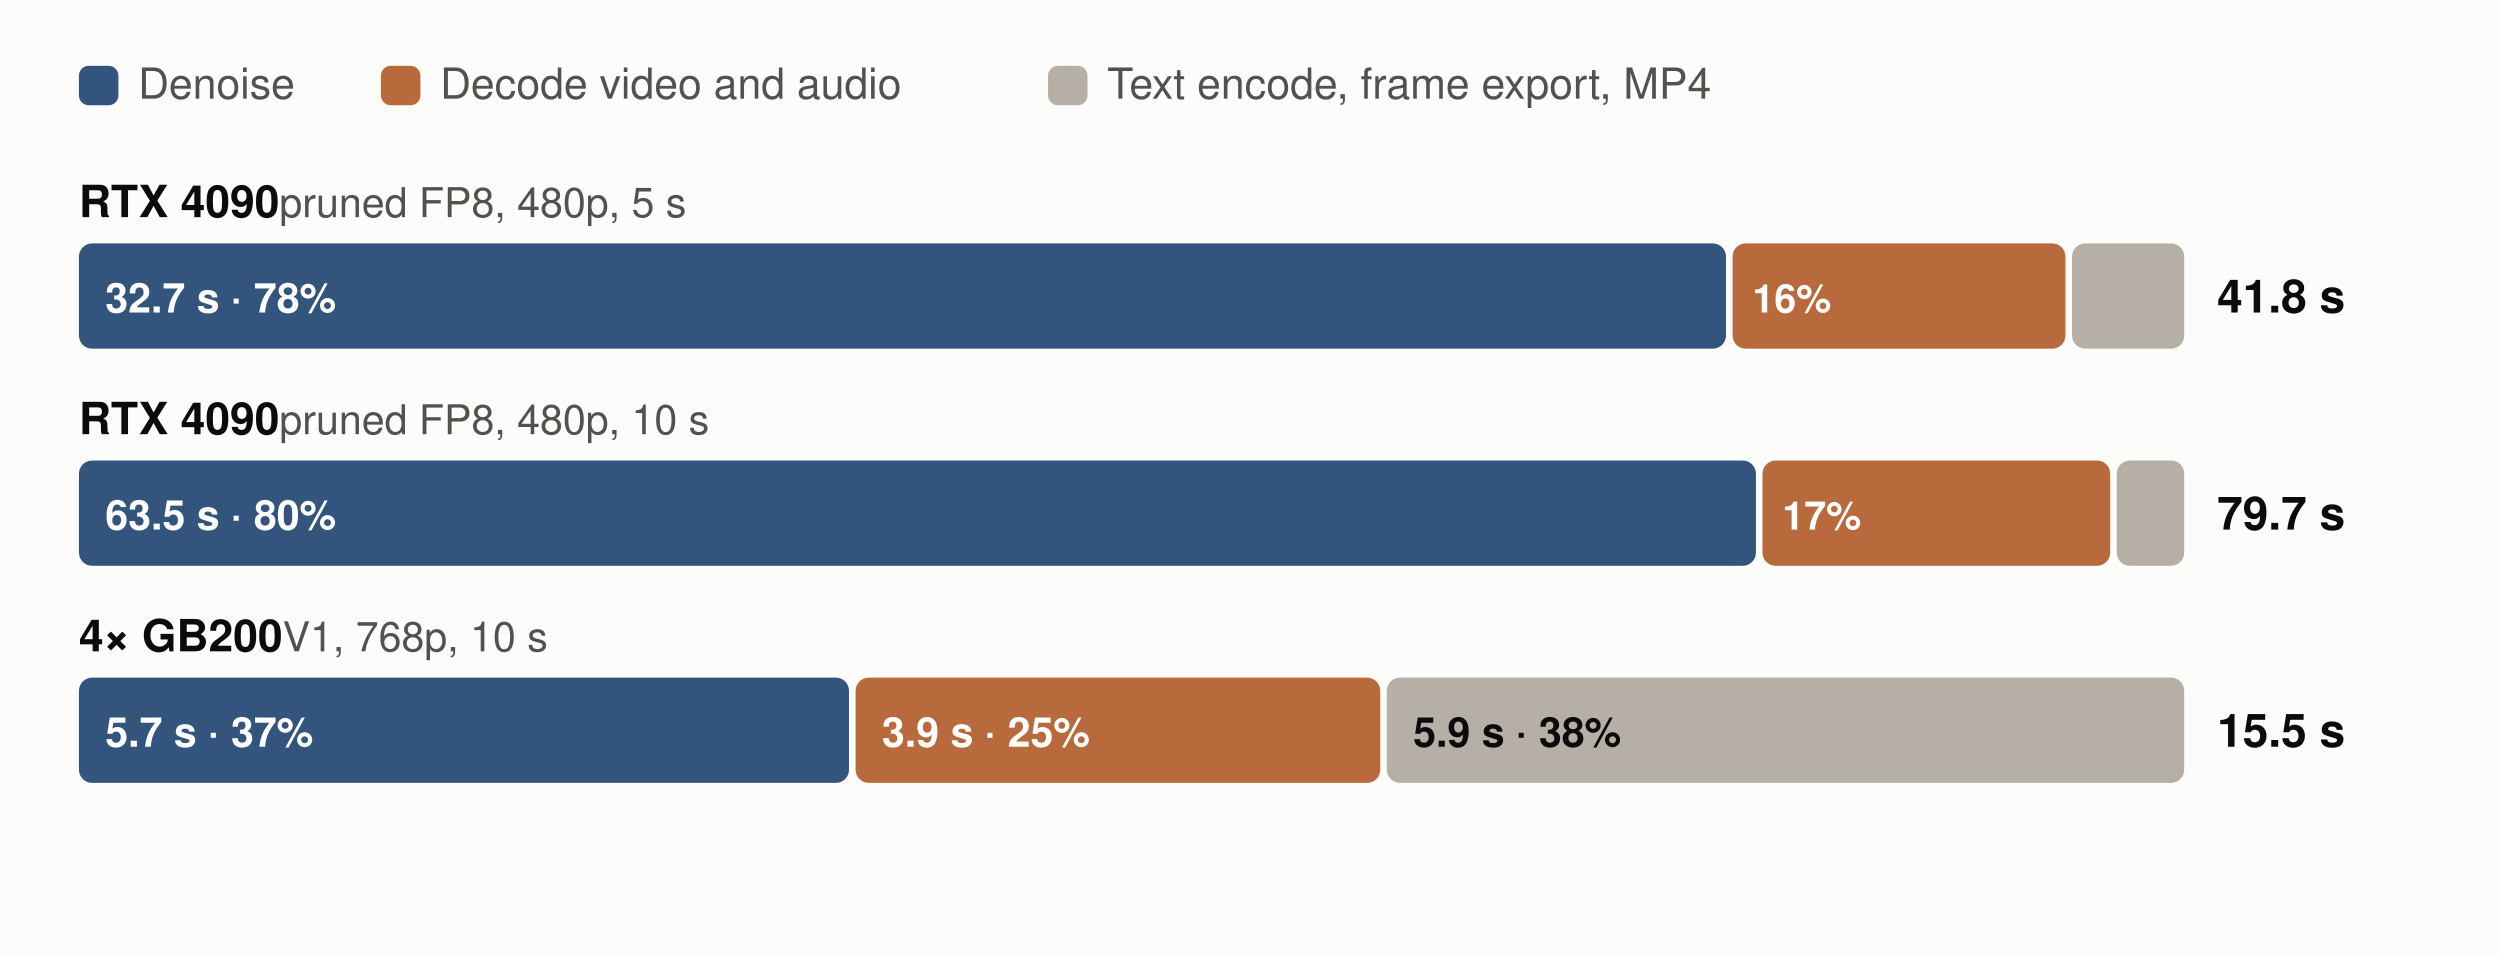
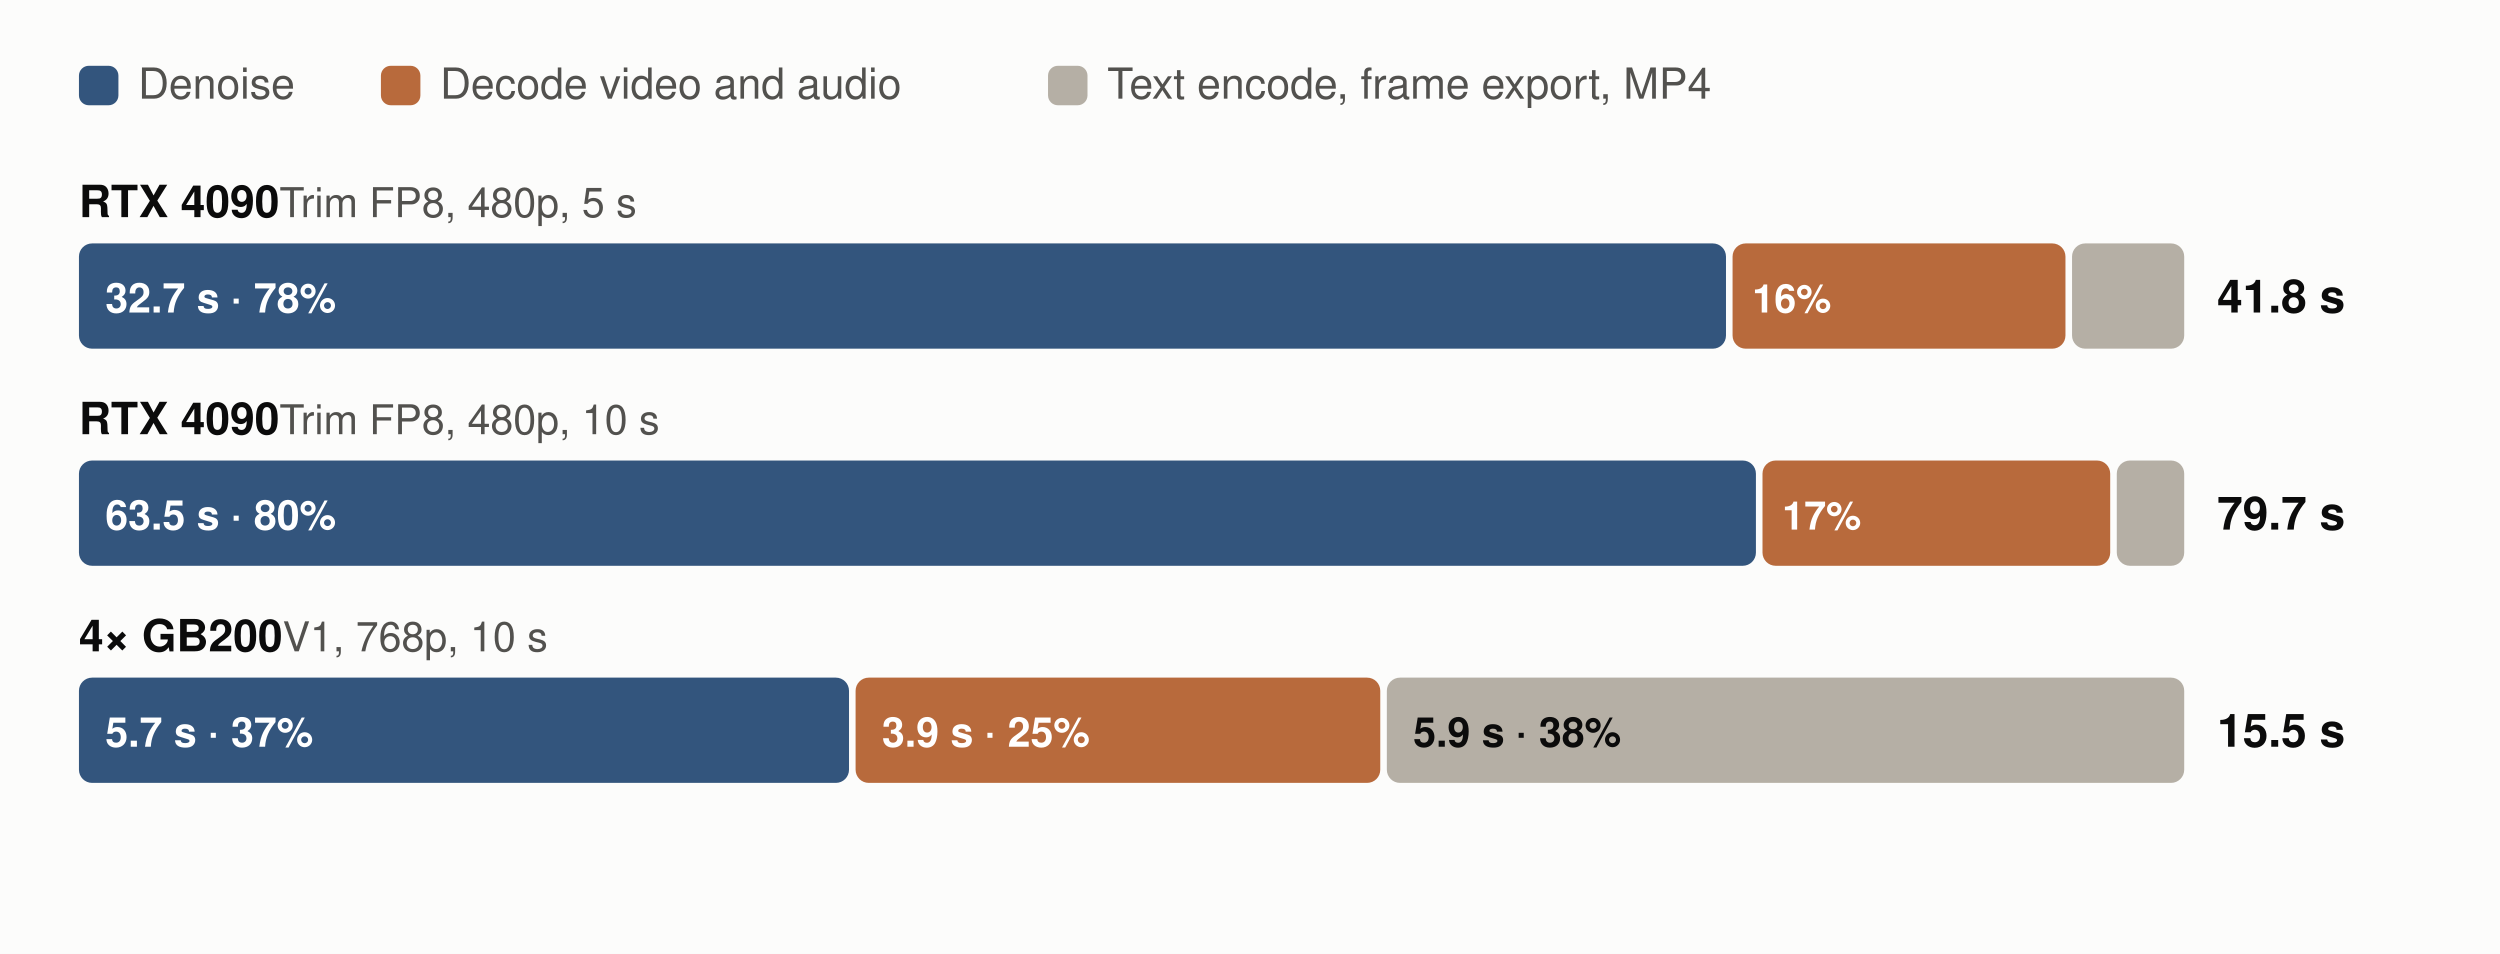
<svg xmlns="http://www.w3.org/2000/svg" width="760" height="290" viewBox="0 0 760 290" role="img" aria-labelledby="t d">
  <style>
  .bg{fill:#fcfcfb} .t1{fill:#0b0b0b} .t2{fill:#52514e} .grid{stroke:#e4e3de} .axis{stroke:#9b9a95}
  .s1{fill:#33557d} .s2{fill:#b86a3c} .s3{fill:#b5afa5} .drop{fill:#b0463c} .ref{stroke:#52514e}
  .gap{stroke:#fcfcfb} .on{fill:#ffffff} .on3{fill:#0b0b0b} .est{fill:none;stroke:#52514e}
  .ring{fill:none;stroke:#0b0b0b}
  text{font-family:-apple-system,BlinkMacSystemFont,"Segoe UI",Helvetica,Arial,sans-serif}
  @media (prefers-color-scheme: dark){
    .bg{fill:#1a1a19} .t1{fill:#ffffff} .t2{fill:#c3c2b7} .grid{stroke:#2e2e2c} .axis{stroke:#6b6a66}
    .s1{fill:#7393bb} .s2{fill:#c27448} .s3{fill:#69655e} .drop{fill:#c9605a} .ref{stroke:#c3c2b7}
    .gap{stroke:#1a1a19} .on{fill:#0b0b0b} .on3{fill:#ffffff} .est{fill:none;stroke:#c3c2b7}
    .ring{fill:none;stroke:#ffffff}
  }
</style>
  <rect class="bg" width="760" height="290" />
  <rect class="s1" x="24" y="20" width="12" height="12" rx="3" />
  <text class="t2" x="42" y="30" font-size="13">Denoise</text>
  <rect class="s2" x="115.8" y="20" width="12" height="12" rx="3" />
  <text class="t2" x="133.8" y="30" font-size="13">Decode video and audio</text>
  <rect class="s3" x="318.6" y="20" width="12" height="12" rx="3" />
  <text class="t2" x="336.6" y="30" font-size="13">Text encode, frame export, MP4</text>
-   <text class="t1" x="24" y="66" font-size="13.5" font-weight="600">RTX 4090<tspan class="t2" font-weight="400" font-size="12.5">  pruned FP8, 480p, 5 s</tspan>
+   <text class="t1" x="24" y="66" font-size="13.5" font-weight="600">RTX 4090<tspan class="t2" font-weight="400" font-size="12.5">  Trim FP8, 480p, 5 s</tspan>
  </text>
  <rect class="s1" x="24.0" y="74" width="500.7" height="32" rx="4" />
  <text class="on" x="32.0" y="95" font-size="12.5" font-weight="600">32.7 s · 78%</text>
  <rect class="s2" x="526.7" y="74" width="101.2" height="32" rx="4" />
  <text class="on" x="532.7" y="95" font-size="12" font-weight="600">16%</text>
  <rect class="s3" x="629.9" y="74" width="34.1" height="32" rx="4" />
  <text class="t1" x="674.0" y="95" font-size="14" font-weight="700">41.8 s</text>
-   <text class="t1" x="24" y="132" font-size="13.5" font-weight="600">RTX 4090<tspan class="t2" font-weight="400" font-size="12.5">  pruned FP8, 480p, 10 s</tspan>
+   <text class="t1" x="24" y="132" font-size="13.5" font-weight="600">RTX 4090<tspan class="t2" font-weight="400" font-size="12.5">  Trim FP8, 480p, 10 s</tspan>
  </text>
  <rect class="s1" x="24.0" y="140" width="509.8" height="32" rx="4" />
  <text class="on" x="32.0" y="161" font-size="12.5" font-weight="600">63.5 s · 80%</text>
  <rect class="s2" x="535.8" y="140" width="105.7" height="32" rx="4" />
  <text class="on" x="541.8" y="161" font-size="12" font-weight="600">17%</text>
  <rect class="s3" x="643.5" y="140" width="20.5" height="32" rx="4" />
  <text class="t1" x="674.0" y="161" font-size="14" font-weight="700">79.7 s</text>
  <text class="t1" x="24" y="198" font-size="13.5" font-weight="600">4× GB200<tspan class="t2" font-weight="400" font-size="12.5">  V1, 768p, 10 s</tspan>
  </text>
  <rect class="s1" x="24.0" y="206" width="234.1" height="32" rx="4" />
  <text class="on" x="32.0" y="227" font-size="12.5" font-weight="600">5.7 s · 37%</text>
  <rect class="s2" x="260.1" y="206" width="159.5" height="32" rx="4" />
  <text class="on" x="268.1" y="227" font-size="12.5" font-weight="600">3.9 s · 25%</text>
  <rect class="s3" x="421.6" y="206" width="242.4" height="32" rx="4" />
  <text class="on3" x="429.6" y="227" font-size="12.5" font-weight="600">5.9 s · 38%</text>
  <text class="t1" x="674.0" y="227" font-size="14" font-weight="700">15.5 s</text>
</svg>
